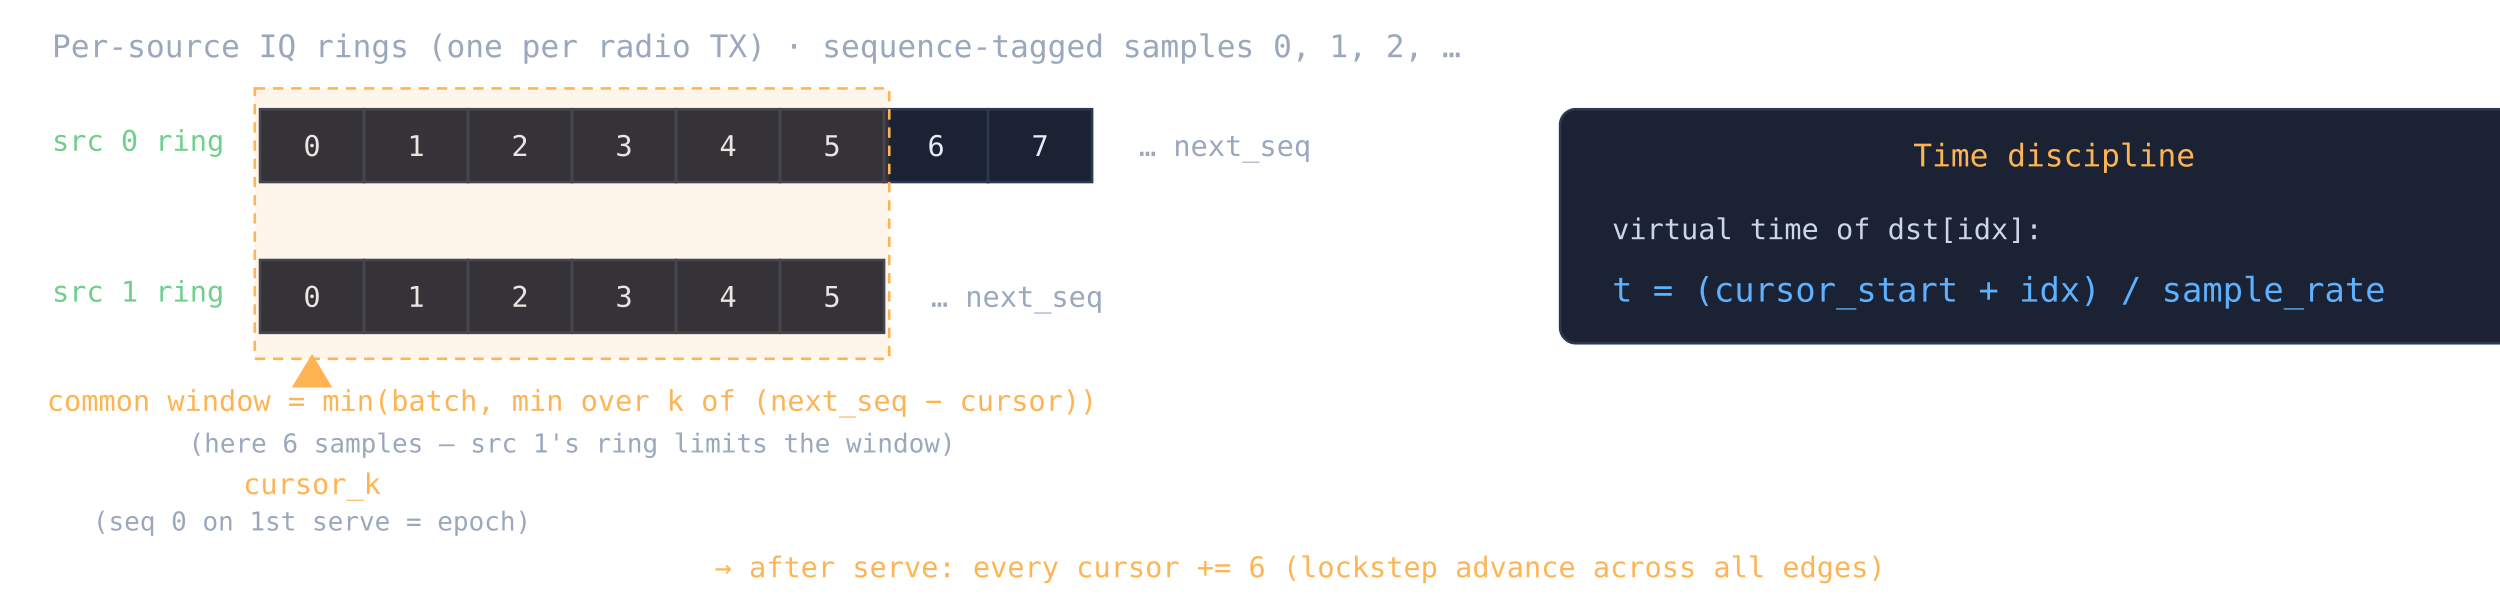
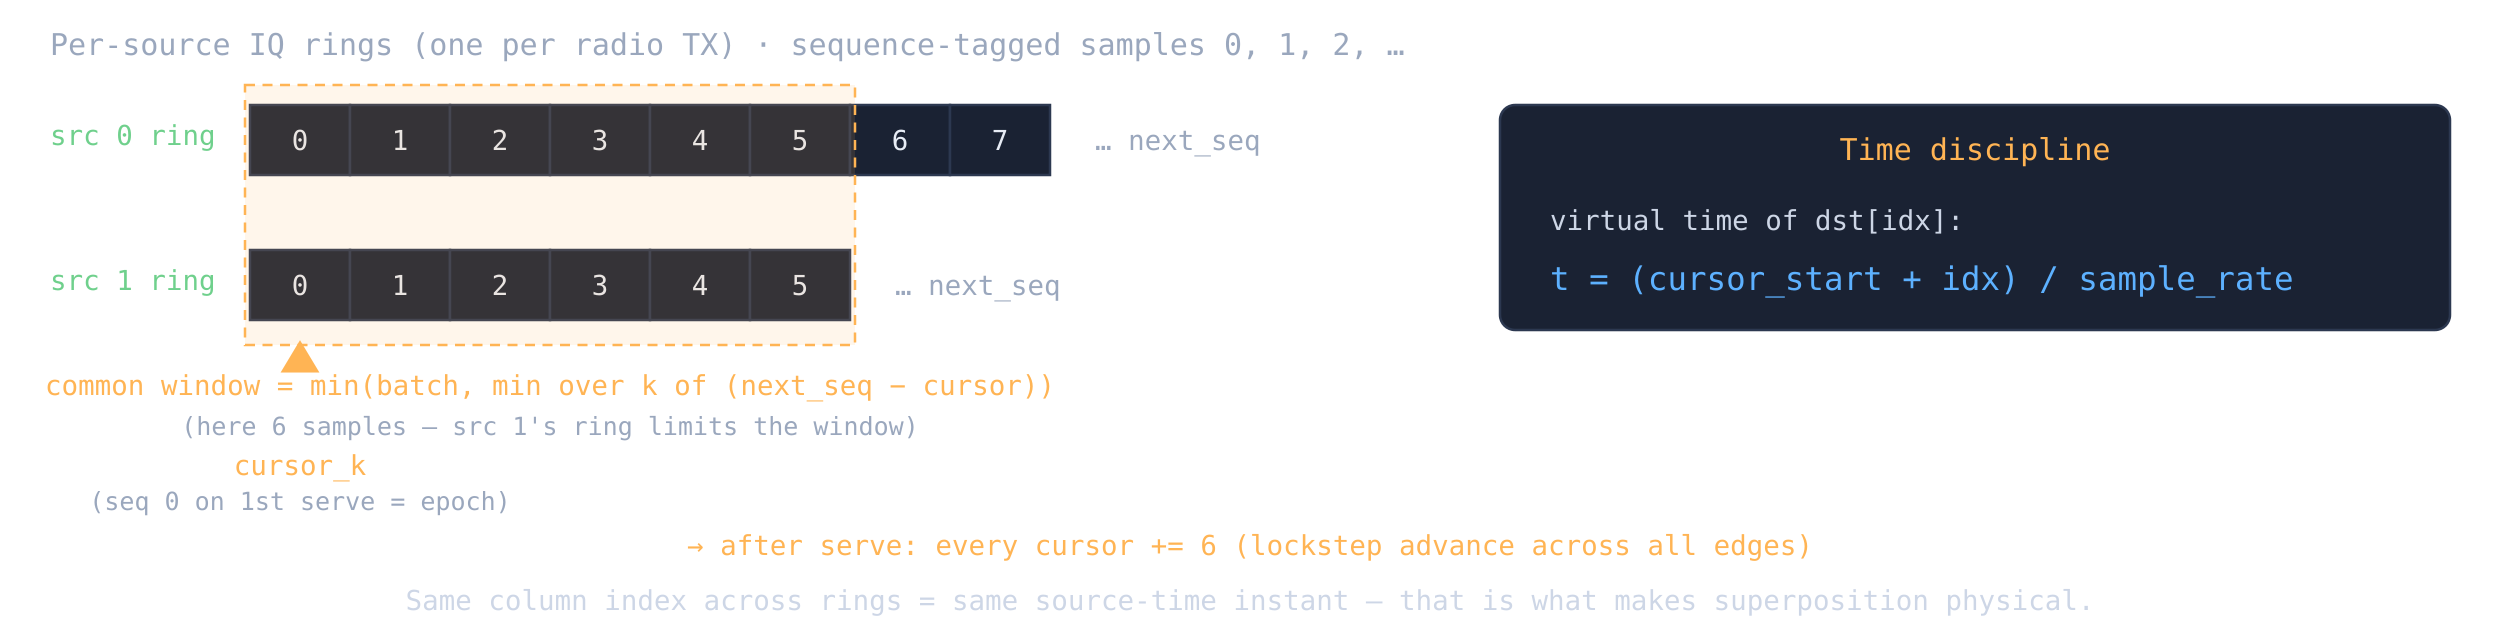
- <svg xmlns="http://www.w3.org/2000/svg" font-family="SF Mono,Menlo,monospace" font-size="12" style="background:#0f1420;color:#e7ecf5;max-width:100%;height:auto" viewbox="0 0 1000 250">
-   <text fill="#9aa7bd" x="20" y="22">Per-source IQ rings (one per radio TX) · sequence-tagged samples 0, 1, 2, …</text>
-   <text fill="#6fd08c" font-size="11" x="20" y="58">src 0 ring</text>
+ <svg xmlns="http://www.w3.org/2000/svg" style="background:#0f1420;color:#e7ecf5;--bg:#0f1420;--panel:#1a2233;--ink:#e7ecf5;--muted:#9aa7bd;--edge:#2c3850;--accent:#5db1ff;--warm:#ffb454;--good:#6fd08c;--cell:#0b101a" viewBox="0 0 1000 250" font-family="SF Mono,Menlo,monospace" font-size="12">
+   <text x="20" y="22" fill="#9aa7bd">Per-source IQ rings (one per radio TX) · sequence-tagged samples 0, 1, 2, …</text>
+   <text x="20" y="58" fill="#6fd08c" font-size="11">src 0 ring</text>
  <g fill="#1a2233" stroke="#2c3850">
-     <rect height="28" width="40" x="100" y="42" />
-     <rect height="28" width="40" x="140" y="42" />
-     <rect height="28" width="40" x="180" y="42" />
-     <rect height="28" width="40" x="220" y="42" />
-     <rect height="28" width="40" x="260" y="42" />
-     <rect height="28" width="40" x="300" y="42" />
-     <rect height="28" width="40" x="340" y="42" />
-     <rect height="28" width="40" x="380" y="42" />
+     <rect x="100" y="42" width="40" height="28" />
+     <rect x="140" y="42" width="40" height="28" />
+     <rect x="180" y="42" width="40" height="28" />
+     <rect x="220" y="42" width="40" height="28" />
+     <rect x="260" y="42" width="40" height="28" />
+     <rect x="300" y="42" width="40" height="28" />
+     <rect x="340" y="42" width="40" height="28" />
+     <rect x="380" y="42" width="40" height="28" />
  </g>
-   <g fill="#e7ecf5" font-size="11" text-anchor="middle">
+   <g fill="#e7ecf5" text-anchor="middle" font-size="11">
    <text x="120" y="60">0</text>
    <text x="160" y="60">1</text>
    <text x="200" y="60">2</text>
    <text x="240" y="60">3</text>
    <text x="280" y="60">4</text>
    <text x="320" y="60">5</text>
    <text x="360" y="60">6</text>
    <text x="400" y="60">7</text>
  </g>
-   <text fill="#9aa7bd" font-size="11" x="438" y="60">… next_seq</text>
-   <text fill="#6fd08c" font-size="11" x="20" y="116">src 1 ring</text>
+   <text x="438" y="60" fill="#9aa7bd" font-size="11">… next_seq</text>
+   <text x="20" y="116" fill="#6fd08c" font-size="11">src 1 ring</text>
  <g fill="#1a2233" stroke="#2c3850">
-     <rect height="28" width="40" x="100" y="100" />
-     <rect height="28" width="40" x="140" y="100" />
-     <rect height="28" width="40" x="180" y="100" />
-     <rect height="28" width="40" x="220" y="100" />
-     <rect height="28" width="40" x="260" y="100" />
-     <rect height="28" width="40" x="300" y="100" />
+     <rect x="100" y="100" width="40" height="28" />
+     <rect x="140" y="100" width="40" height="28" />
+     <rect x="180" y="100" width="40" height="28" />
+     <rect x="220" y="100" width="40" height="28" />
+     <rect x="260" y="100" width="40" height="28" />
+     <rect x="300" y="100" width="40" height="28" />
  </g>
-   <g fill="#e7ecf5" font-size="11" text-anchor="middle">
+   <g fill="#e7ecf5" text-anchor="middle" font-size="11">
    <text x="120" y="118">0</text>
    <text x="160" y="118">1</text>
    <text x="200" y="118">2</text>
    <text x="240" y="118">3</text>
    <text x="280" y="118">4</text>
    <text x="320" y="118">5</text>
  </g>
-   <text fill="#9aa7bd" font-size="11" x="358" y="118">… next_seq</text>
-   <rect fill="rgba(255,180,84,0.12)" height="104" stroke="#ffb454" stroke-dasharray="4 3" width="244" x="98" y="34" />
-   <text fill="#ffb454" font-size="11" text-anchor="middle" x="220" y="158">common window = min(batch, min over k of (next_seq − cursor))</text>
-   <text fill="#9aa7bd" font-size="10" text-anchor="middle" x="220" y="174">(here 6 samples — src 1's ring limits the window)</text>
-   <g fill="#ffb454" stroke="#ffb454" stroke-width="2">
-     <line x1="120" x2="120" y1="148" y2="142" />
+   <text x="358" y="118" fill="#9aa7bd" font-size="11">… next_seq</text>
+   <rect x="98" y="34" width="244" height="104" fill="rgba(255,180,84,0.12)" stroke="#ffb454" stroke-dasharray="4 3" />
+   <text x="220" y="158" fill="#ffb454" text-anchor="middle" font-size="11">common window = min(batch, min over k of (next_seq − cursor))</text>
+   <text x="220" y="174" fill="#9aa7bd" text-anchor="middle" font-size="10">(here 6 samples — src 1's ring limits the window)</text>
+   <g stroke="#ffb454" stroke-width="2" fill="#ffb454">
+     <line x1="120" y1="148" x2="120" y2="142" />
    <polygon points="120,138 114,148 126,148" />
  </g>
-   <text fill="#ffb454" font-size="11" text-anchor="middle" x="120" y="190">cursor_k</text>
-   <text fill="#9aa7bd" font-size="10" text-anchor="middle" x="120" y="204">(seq 0 on 1st serve = epoch)</text>
-   <text fill="#ffb454" font-size="11" text-anchor="middle" x="500" y="222">→ after serve: every cursor += 6 (lockstep advance across all edges)</text>
-   <rect fill="#1a2233" height="90" rx="6" stroke="#2c3850" width="380" x="600" y="42" />
-   <text fill="#ffb454" text-anchor="middle" x="790" y="64">Time discipline</text>
-   <text fill="#cdd6e6" font-size="11" x="620" y="92">virtual time of dst[idx]:</text>
-   <text fill="#5db1ff" font-size="13" x="620" y="116">  t = (cursor_start + idx) / sample_rate</text>
-   <text fill="#cdd6e6" font-size="11" text-anchor="middle" x="500" y="244">Same column index across rings = same source-time instant — that is what makes superposition physical.</text>
+   <text x="120" y="190" fill="#ffb454" text-anchor="middle" font-size="11">cursor_k</text>
+   <text x="120" y="204" fill="#9aa7bd" text-anchor="middle" font-size="10">(seq 0 on 1st serve = epoch)</text>
+   <text x="500" y="222" fill="#ffb454" font-size="11" text-anchor="middle">→ after serve: every cursor += 6 (lockstep advance across all edges)</text>
+   <rect x="600" y="42" width="380" height="90" rx="6" fill="#1a2233" stroke="#2c3850" />
+   <text x="790" y="64" fill="#ffb454" text-anchor="middle">Time discipline</text>
+   <text x="620" y="92" fill="#cdd6e6" font-size="11">virtual time of dst[idx]:</text>
+   <text x="620" y="116" fill="#5db1ff" font-size="13">  t = (cursor_start + idx) / sample_rate</text>
+   <text x="500" y="244" fill="#cdd6e6" text-anchor="middle" font-size="11">Same column index across rings = same source-time instant — that is what makes superposition physical.</text>
</svg>
